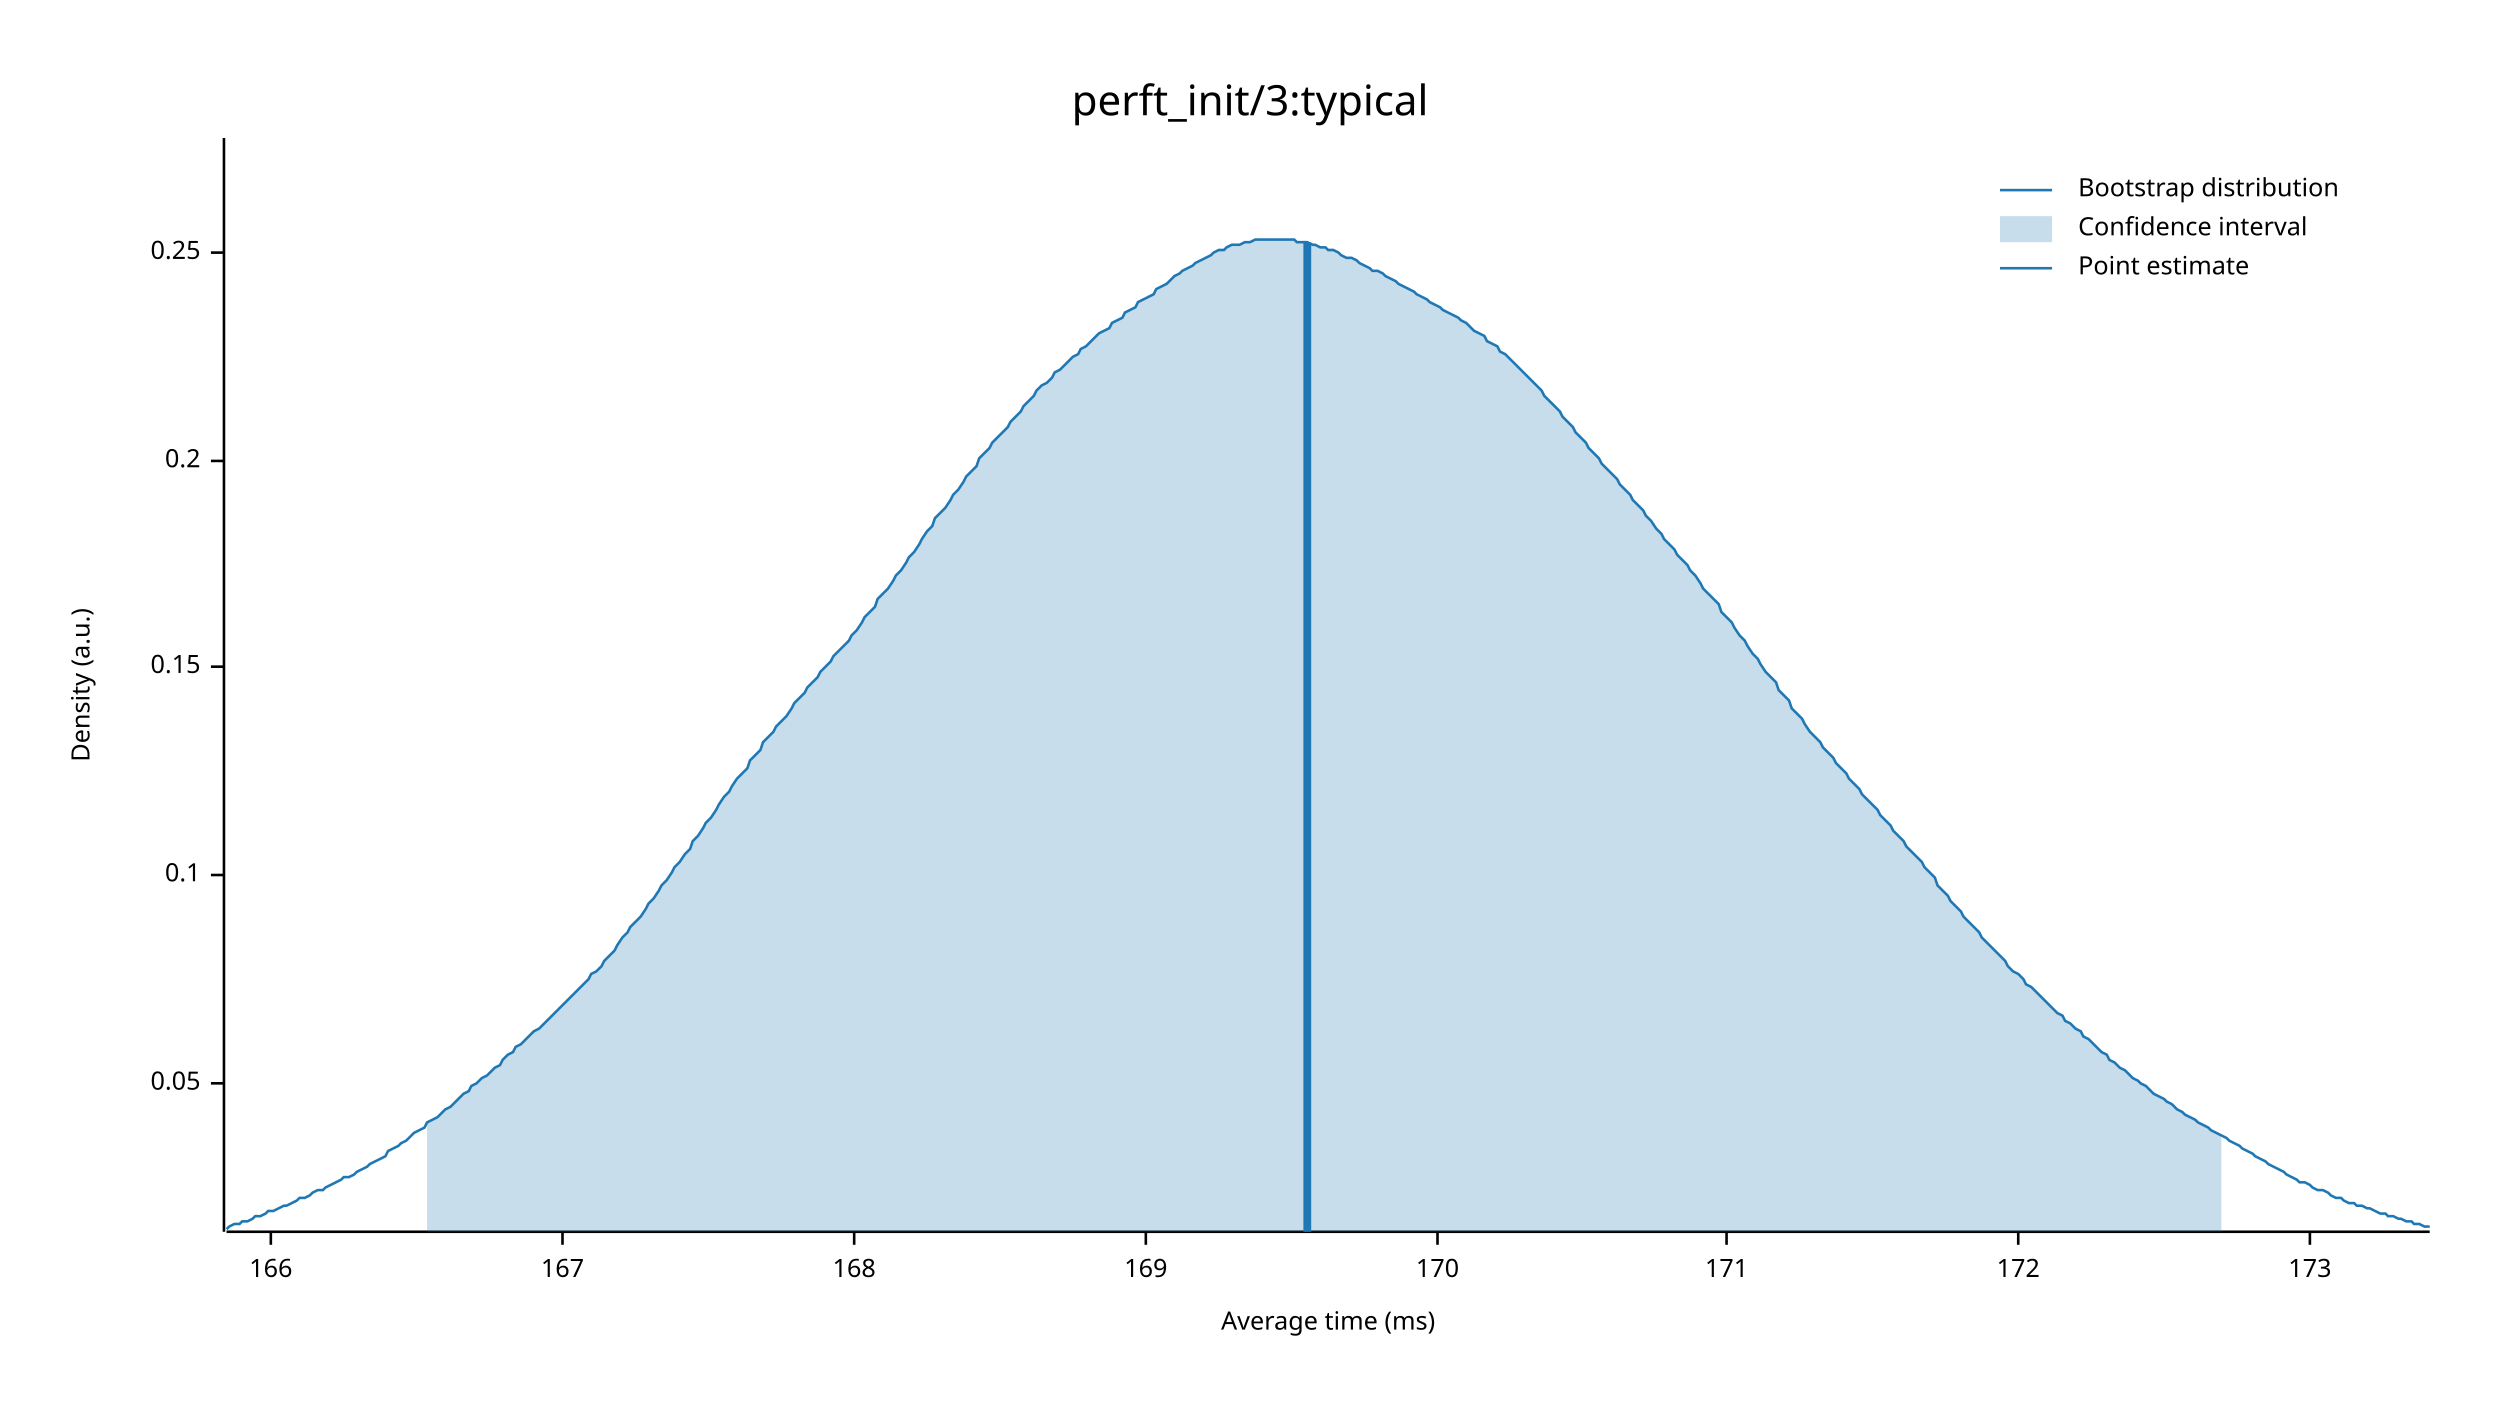
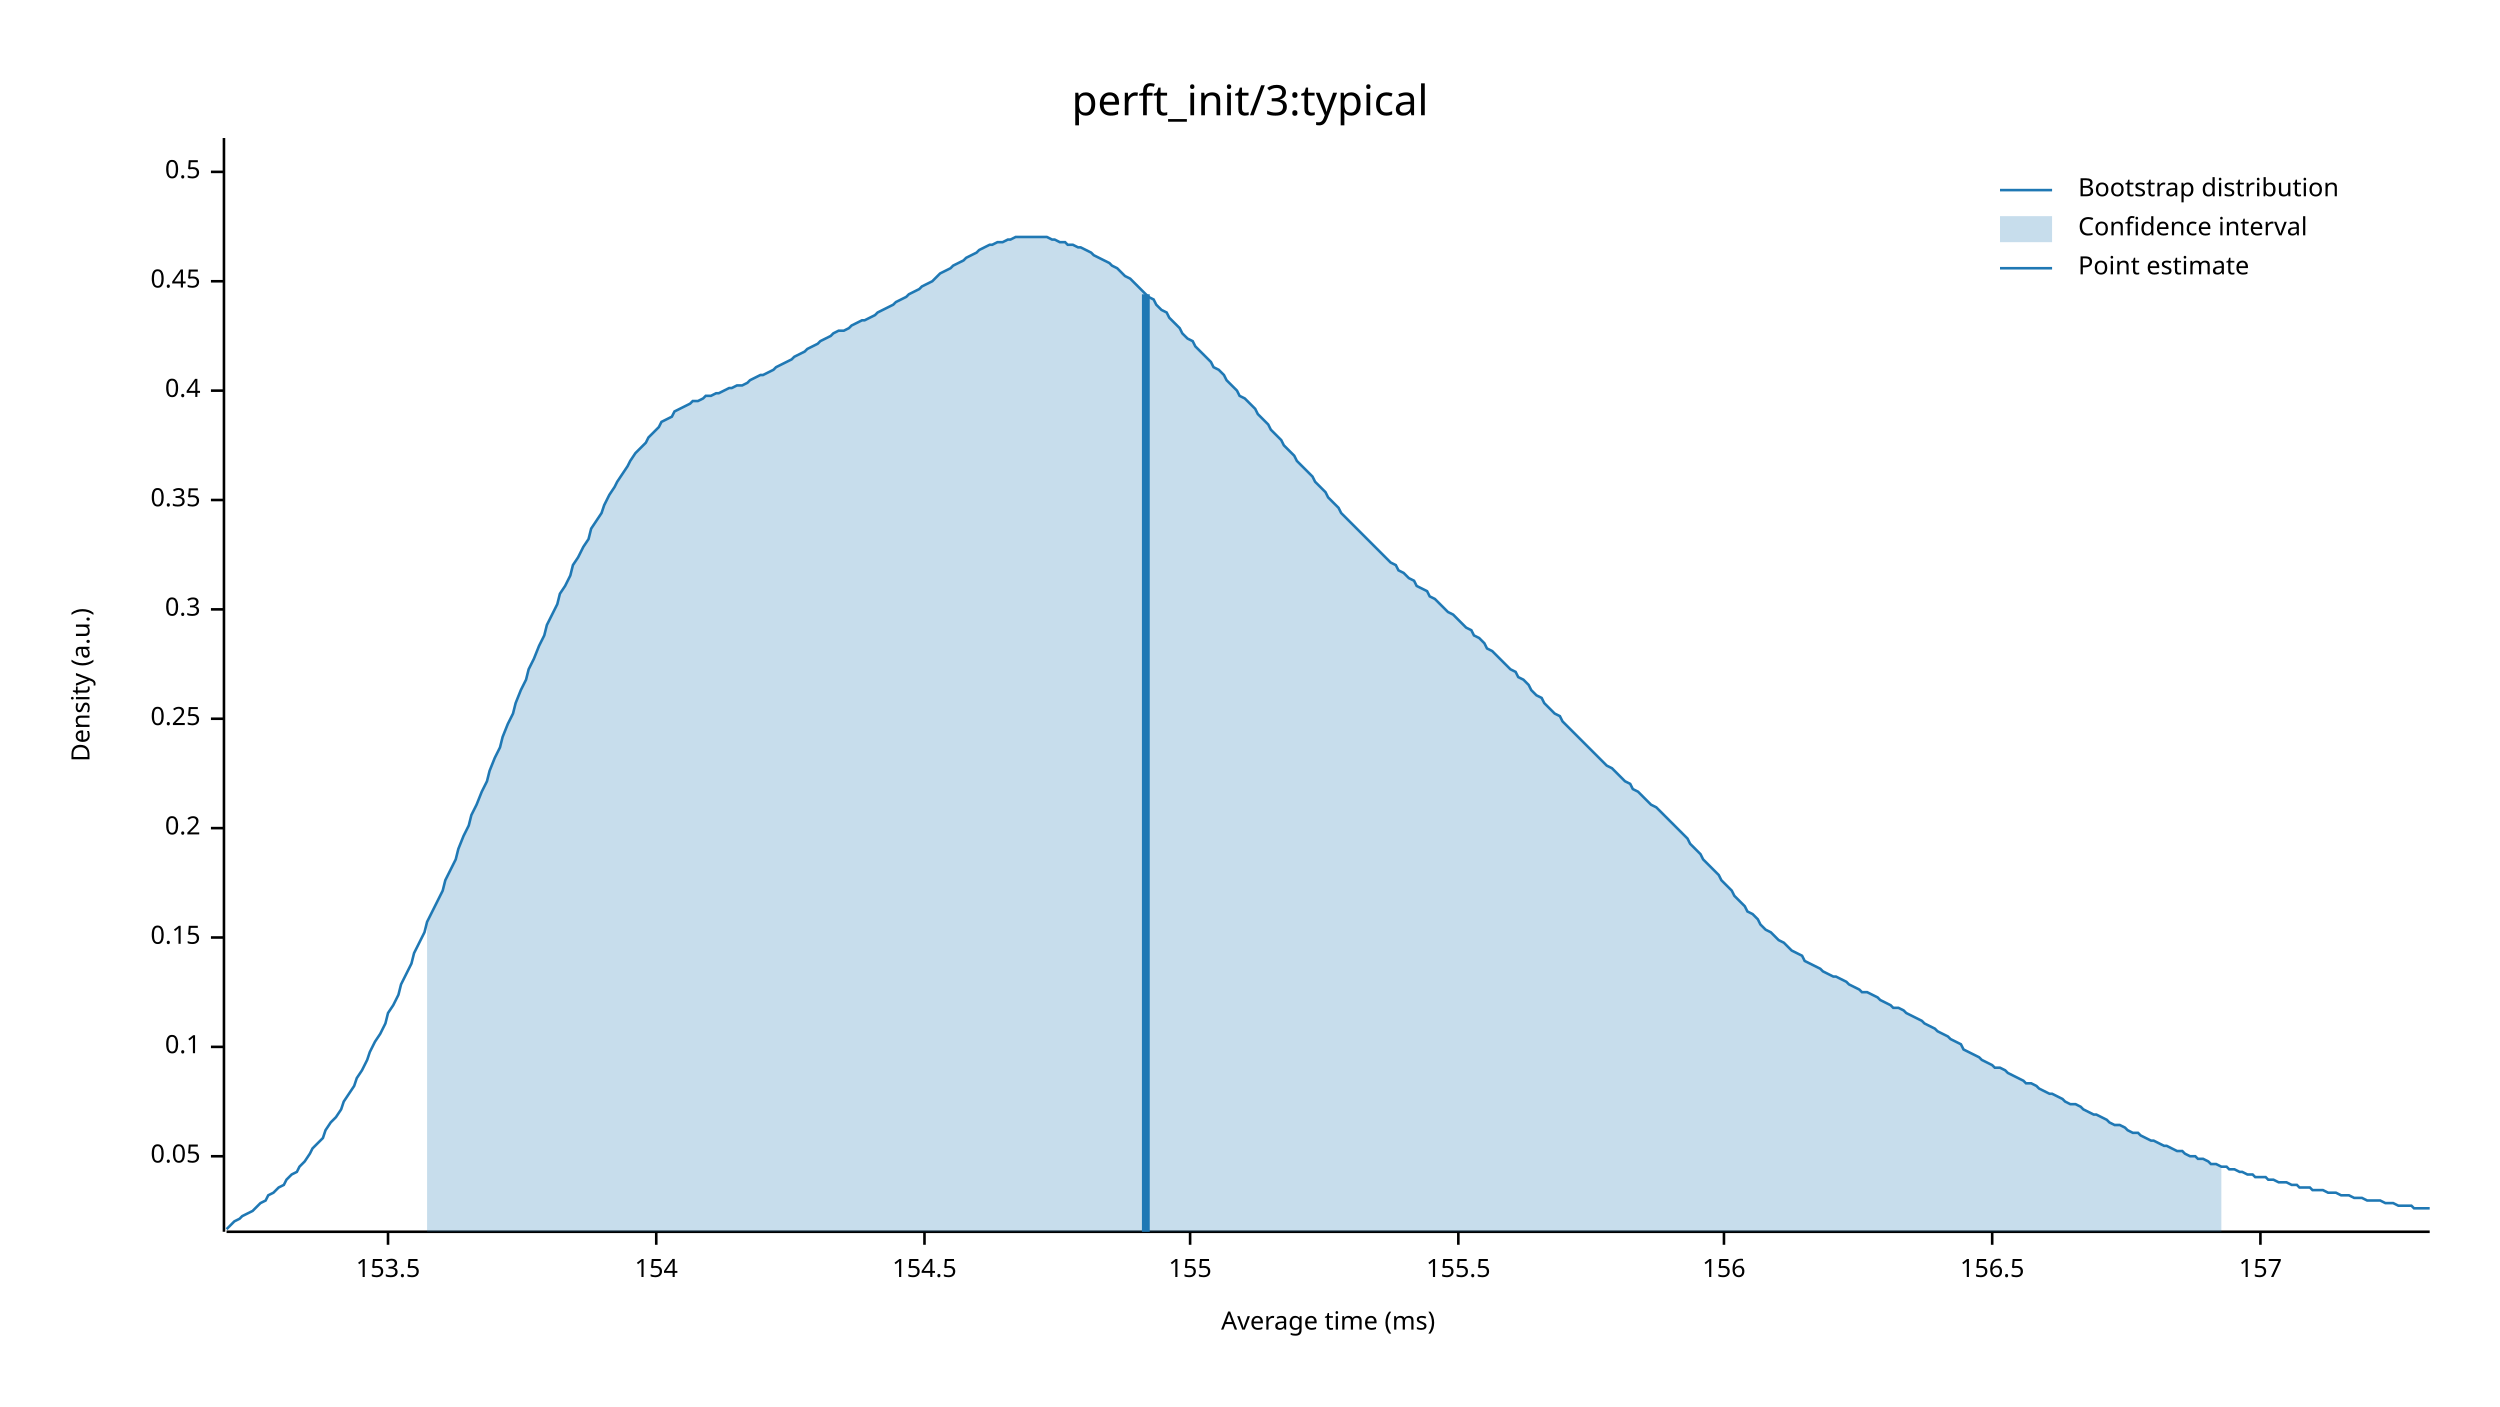
<svg xmlns="http://www.w3.org/2000/svg" width="960" height="540" viewBox="0 0 960 540">
  <text x="480" y="32" dy="0.76em" text-anchor="middle" font-family="sans-serif" font-size="16.129" opacity="1" fill="#000000">
perft_init/3:typical
</text>
  <text x="27" y="263" dy="0.76em" text-anchor="middle" font-family="sans-serif" font-size="9.677" opacity="1" fill="#000000" transform="rotate(270, 27, 263)">
Density (a.u.)
</text>
  <text x="510" y="513" dy="-0.5ex" text-anchor="middle" font-family="sans-serif" font-size="9.677" opacity="1" fill="#000000">
Average time (ms)
</text>
  <polyline fill="none" opacity="1" stroke="#000000" stroke-width="1" points="86,53 86,473 " />
-   <text x="77" y="416" dy="0.5ex" text-anchor="end" font-family="sans-serif" font-size="9.677" opacity="1" fill="#000000">
+   <text x="77" y="444" dy="0.5ex" text-anchor="end" font-family="sans-serif" font-size="9.677" opacity="1" fill="#000000">
0.05
</text>
-   <polyline fill="none" opacity="1" stroke="#000000" stroke-width="1" points="81,416 86,416 " />
-   <text x="77" y="336" dy="0.5ex" text-anchor="end" font-family="sans-serif" font-size="9.677" opacity="1" fill="#000000">
+   <polyline fill="none" opacity="1" stroke="#000000" stroke-width="1" points="81,444 86,444 " />
+   <text x="77" y="402" dy="0.5ex" text-anchor="end" font-family="sans-serif" font-size="9.677" opacity="1" fill="#000000">
0.1
</text>
-   <polyline fill="none" opacity="1" stroke="#000000" stroke-width="1" points="81,336 86,336 " />
-   <text x="77" y="256" dy="0.5ex" text-anchor="end" font-family="sans-serif" font-size="9.677" opacity="1" fill="#000000">
+   <polyline fill="none" opacity="1" stroke="#000000" stroke-width="1" points="81,402 86,402 " />
+   <text x="77" y="360" dy="0.5ex" text-anchor="end" font-family="sans-serif" font-size="9.677" opacity="1" fill="#000000">
0.15
</text>
-   <polyline fill="none" opacity="1" stroke="#000000" stroke-width="1" points="81,256 86,256 " />
-   <text x="77" y="177" dy="0.5ex" text-anchor="end" font-family="sans-serif" font-size="9.677" opacity="1" fill="#000000">
+   <polyline fill="none" opacity="1" stroke="#000000" stroke-width="1" points="81,360 86,360 " />
+   <text x="77" y="318" dy="0.5ex" text-anchor="end" font-family="sans-serif" font-size="9.677" opacity="1" fill="#000000">
0.2
</text>
-   <polyline fill="none" opacity="1" stroke="#000000" stroke-width="1" points="81,177 86,177 " />
-   <text x="77" y="97" dy="0.5ex" text-anchor="end" font-family="sans-serif" font-size="9.677" opacity="1" fill="#000000">
+   <polyline fill="none" opacity="1" stroke="#000000" stroke-width="1" points="81,318 86,318 " />
+   <text x="77" y="276" dy="0.5ex" text-anchor="end" font-family="sans-serif" font-size="9.677" opacity="1" fill="#000000">
0.25
</text>
-   <polyline fill="none" opacity="1" stroke="#000000" stroke-width="1" points="81,97 86,97 " />
+   <polyline fill="none" opacity="1" stroke="#000000" stroke-width="1" points="81,276 86,276 " />
+   <text x="77" y="234" dy="0.5ex" text-anchor="end" font-family="sans-serif" font-size="9.677" opacity="1" fill="#000000">
+ 0.3
+ </text>
+   <polyline fill="none" opacity="1" stroke="#000000" stroke-width="1" points="81,234 86,234 " />
+   <text x="77" y="192" dy="0.5ex" text-anchor="end" font-family="sans-serif" font-size="9.677" opacity="1" fill="#000000">
+ 0.35
+ </text>
+   <polyline fill="none" opacity="1" stroke="#000000" stroke-width="1" points="81,192 86,192 " />
+   <text x="77" y="150" dy="0.5ex" text-anchor="end" font-family="sans-serif" font-size="9.677" opacity="1" fill="#000000">
+ 0.4
+ </text>
+   <polyline fill="none" opacity="1" stroke="#000000" stroke-width="1" points="81,150 86,150 " />
+   <text x="77" y="108" dy="0.5ex" text-anchor="end" font-family="sans-serif" font-size="9.677" opacity="1" fill="#000000">
+ 0.45
+ </text>
+   <polyline fill="none" opacity="1" stroke="#000000" stroke-width="1" points="81,108 86,108 " />
+   <text x="77" y="66" dy="0.5ex" text-anchor="end" font-family="sans-serif" font-size="9.677" opacity="1" fill="#000000">
+ 0.5
+ </text>
+   <polyline fill="none" opacity="1" stroke="#000000" stroke-width="1" points="81,66 86,66 " />
  <polyline fill="none" opacity="1" stroke="#000000" stroke-width="1" points="87,473 933,473 " />
-   <text x="104" y="483" dy="0.76em" text-anchor="middle" font-family="sans-serif" font-size="9.677" opacity="1" fill="#000000">
- 166
+   <text x="149" y="483" dy="0.76em" text-anchor="middle" font-family="sans-serif" font-size="9.677" opacity="1" fill="#000000">
+ 153.5
</text>
-   <polyline fill="none" opacity="1" stroke="#000000" stroke-width="1" points="104,473 104,478 " />
-   <text x="216" y="483" dy="0.76em" text-anchor="middle" font-family="sans-serif" font-size="9.677" opacity="1" fill="#000000">
- 167
+   <polyline fill="none" opacity="1" stroke="#000000" stroke-width="1" points="149,473 149,478 " />
+   <text x="252" y="483" dy="0.76em" text-anchor="middle" font-family="sans-serif" font-size="9.677" opacity="1" fill="#000000">
+ 154
</text>
-   <polyline fill="none" opacity="1" stroke="#000000" stroke-width="1" points="216,473 216,478 " />
-   <text x="328" y="483" dy="0.76em" text-anchor="middle" font-family="sans-serif" font-size="9.677" opacity="1" fill="#000000">
- 168
+   <polyline fill="none" opacity="1" stroke="#000000" stroke-width="1" points="252,473 252,478 " />
+   <text x="355" y="483" dy="0.76em" text-anchor="middle" font-family="sans-serif" font-size="9.677" opacity="1" fill="#000000">
+ 154.5
</text>
-   <polyline fill="none" opacity="1" stroke="#000000" stroke-width="1" points="328,473 328,478 " />
-   <text x="440" y="483" dy="0.76em" text-anchor="middle" font-family="sans-serif" font-size="9.677" opacity="1" fill="#000000">
- 169
+   <polyline fill="none" opacity="1" stroke="#000000" stroke-width="1" points="355,473 355,478 " />
+   <text x="457" y="483" dy="0.76em" text-anchor="middle" font-family="sans-serif" font-size="9.677" opacity="1" fill="#000000">
+ 155
</text>
-   <polyline fill="none" opacity="1" stroke="#000000" stroke-width="1" points="440,473 440,478 " />
-   <text x="552" y="483" dy="0.76em" text-anchor="middle" font-family="sans-serif" font-size="9.677" opacity="1" fill="#000000">
- 170
+   <polyline fill="none" opacity="1" stroke="#000000" stroke-width="1" points="457,473 457,478 " />
+   <text x="560" y="483" dy="0.76em" text-anchor="middle" font-family="sans-serif" font-size="9.677" opacity="1" fill="#000000">
+ 155.5
</text>
-   <polyline fill="none" opacity="1" stroke="#000000" stroke-width="1" points="552,473 552,478 " />
-   <text x="663" y="483" dy="0.76em" text-anchor="middle" font-family="sans-serif" font-size="9.677" opacity="1" fill="#000000">
- 171
+   <polyline fill="none" opacity="1" stroke="#000000" stroke-width="1" points="560,473 560,478 " />
+   <text x="662" y="483" dy="0.76em" text-anchor="middle" font-family="sans-serif" font-size="9.677" opacity="1" fill="#000000">
+ 156
</text>
-   <polyline fill="none" opacity="1" stroke="#000000" stroke-width="1" points="663,473 663,478 " />
-   <text x="775" y="483" dy="0.76em" text-anchor="middle" font-family="sans-serif" font-size="9.677" opacity="1" fill="#000000">
- 172
+   <polyline fill="none" opacity="1" stroke="#000000" stroke-width="1" points="662,473 662,478 " />
+   <text x="765" y="483" dy="0.76em" text-anchor="middle" font-family="sans-serif" font-size="9.677" opacity="1" fill="#000000">
+ 156.5
</text>
-   <polyline fill="none" opacity="1" stroke="#000000" stroke-width="1" points="775,473 775,478 " />
-   <text x="887" y="483" dy="0.76em" text-anchor="middle" font-family="sans-serif" font-size="9.677" opacity="1" fill="#000000">
- 173
+   <polyline fill="none" opacity="1" stroke="#000000" stroke-width="1" points="765,473 765,478 " />
+   <text x="868" y="483" dy="0.76em" text-anchor="middle" font-family="sans-serif" font-size="9.677" opacity="1" fill="#000000">
+ 157
</text>
-   <polyline fill="none" opacity="1" stroke="#000000" stroke-width="1" points="887,473 887,478 " />
-   <polyline fill="none" opacity="1" stroke="#1F78B4" stroke-width="1" points="87,472 88,471 90,470 92,470 93,469 95,469 97,468 98,467 100,467 102,466 103,465 105,465 107,464 109,463 110,463 112,462 114,461 115,460 117,460 119,459 120,458 122,457 124,457 125,456 127,455 129,454 131,453 132,452 134,452 136,451 137,450 139,449 141,448 142,447 144,446 146,445 148,444 149,442 151,441 153,440 154,439 156,438 158,436 159,435 161,434 163,433 164,431 166,430 168,429 170,427 171,426 173,425 175,423 176,422 178,420 180,419 181,417 183,416 185,414 187,413 188,412 190,410 192,409 193,407 195,405 197,404 198,402 200,401 202,399 203,398 205,396 207,395 209,393 210,392 212,390 214,388 215,387 217,385 219,383 220,382 222,380 224,378 226,376 227,374 229,373 231,371 232,369 234,367 236,365 237,363 239,360 241,358 242,356 244,354 246,352 248,349 249,347 251,345 253,342 254,340 256,338 258,335 259,333 261,331 263,328 265,326 266,323 268,321 270,318 271,316 273,314 275,311 276,309 278,306 280,304 281,302 283,299 285,297 287,295 288,292 290,290 292,288 293,285 295,283 297,281 298,279 300,277 302,275 304,272 305,270 307,268 309,266 310,264 312,262 314,260 315,258 317,256 319,254 320,252 322,250 324,248 326,246 327,244 329,242 331,239 332,237 334,235 336,233 337,230 339,228 341,226 343,223 344,221 346,219 348,216 349,214 351,212 353,209 354,207 356,204 358,202 359,199 361,197 363,195 365,192 366,190 368,188 370,185 371,183 373,181 375,179 376,176 378,174 380,172 381,170 383,168 385,166 387,164 388,162 390,160 392,158 393,156 395,154 397,152 398,150 400,148 402,147 404,145 405,143 407,142 409,140 410,139 412,137 414,136 415,134 417,133 419,131 420,130 422,128 424,127 426,126 427,124 429,123 431,122 432,120 434,119 436,118 437,116 439,115 441,114 443,113 444,111 446,110 448,109 449,108 451,106 453,105 454,104 456,103 458,102 459,101 461,100 463,99 465,98 466,97 468,96 470,96 471,95 473,94 475,94 476,94 478,93 480,93 482,92 483,92 485,92 487,92 488,92 490,92 492,92 493,92 495,92 497,92 498,93 500,93 502,93 504,94 505,94 507,95 509,95 510,96 512,96 514,97 515,98 517,99 519,99 521,100 522,101 524,102 526,103 527,104 529,104 531,105 532,106 534,107 536,108 537,109 539,110 541,111 543,112 544,113 546,114 548,115 549,116 551,117 553,118 554,119 556,120 558,121 560,122 561,123 563,124 565,126 566,127 568,128 570,129 571,131 573,132 575,133 576,135 578,136 580,138 582,140 583,141 585,143 587,145 588,146 590,148 592,150 593,152 595,154 597,156 599,158 600,160 602,162 604,164 605,166 607,168 609,170 610,172 612,174 614,176 615,178 617,180 619,182 621,184 622,186 624,188 626,190 627,192 629,194 631,196 632,198 634,200 636,203 638,205 639,207 641,209 643,211 644,213 646,215 648,217 649,219 651,221 653,224 654,226 656,228 658,230 660,232 661,235 663,237 665,239 666,241 668,244 670,246 671,248 673,251 675,253 676,255 678,258 680,260 682,262 683,265 685,267 687,269 688,272 690,274 692,276 693,278 695,281 697,283 699,285 700,287 702,289 704,291 705,293 707,295 709,297 710,299 712,301 714,303 715,305 717,307 719,309 721,311 722,313 724,315 726,317 727,319 729,321 731,323 732,325 734,327 736,329 738,331 739,333 741,335 743,337 744,340 746,342 748,344 749,346 751,348 753,350 754,352 756,354 758,356 760,358 761,360 763,362 765,364 766,365 768,367 770,369 771,371 773,373 775,374 777,376 778,378 780,379 782,381 783,382 785,384 787,386 788,387 790,389 792,390 793,392 795,393 797,395 799,396 800,398 802,399 804,401 805,402 807,404 809,405 810,407 812,408 814,410 816,411 817,412 819,414 821,415 822,416 824,417 826,419 827,420 829,421 831,422 832,423 834,424 836,426 838,427 839,428 841,429 843,430 844,431 846,432 848,433 849,434 851,435 853,436 855,437 856,438 858,439 860,440 861,441 863,442 865,443 866,444 868,445 870,446 871,447 873,448 875,449 877,450 878,451 880,452 882,453 883,454 885,454 887,455 888,456 890,457 892,457 894,458 895,459 897,460 899,460 900,461 902,462 904,462 905,463 907,463 909,464 910,464 912,465 914,466 916,466 917,467 919,467 921,468 922,468 924,469 926,469 927,470 929,470 931,471 933,471 " />
-   <polygon opacity="0.25" fill="#1F78B4" points="164,431 166,430 168,429 170,427 171,426 173,425 175,423 176,422 178,420 180,419 181,417 183,416 185,414 187,413 188,412 190,410 192,409 193,407 195,405 197,404 198,402 200,401 202,399 203,398 205,396 207,395 209,393 210,392 212,390 214,388 215,387 217,385 219,383 220,382 222,380 224,378 226,376 227,374 229,373 231,371 232,369 234,367 236,365 237,363 239,360 241,358 242,356 244,354 246,352 248,349 249,347 251,345 253,342 254,340 256,338 258,335 259,333 261,331 263,328 265,326 266,323 268,321 270,318 271,316 273,314 275,311 276,309 278,306 280,304 281,302 283,299 285,297 287,295 288,292 290,290 292,288 293,285 295,283 297,281 298,279 300,277 302,275 304,272 305,270 307,268 309,266 310,264 312,262 314,260 315,258 317,256 319,254 320,252 322,250 324,248 326,246 327,244 329,242 331,239 332,237 334,235 336,233 337,230 339,228 341,226 343,223 344,221 346,219 348,216 349,214 351,212 353,209 354,207 356,204 358,202 359,199 361,197 363,195 365,192 366,190 368,188 370,185 371,183 373,181 375,179 376,176 378,174 380,172 381,170 383,168 385,166 387,164 388,162 390,160 392,158 393,156 395,154 397,152 398,150 400,148 402,147 404,145 405,143 407,142 409,140 410,139 412,137 414,136 415,134 417,133 419,131 420,130 422,128 424,127 426,126 427,124 429,123 431,122 432,120 434,119 436,118 437,116 439,115 441,114 443,113 444,111 446,110 448,109 449,108 451,106 453,105 454,104 456,103 458,102 459,101 461,100 463,99 465,98 466,97 468,96 470,96 471,95 473,94 475,94 476,94 478,93 480,93 482,92 483,92 485,92 487,92 488,92 490,92 492,92 493,92 495,92 497,92 498,93 500,93 502,93 504,94 505,94 507,95 509,95 510,96 512,96 514,97 515,98 517,99 519,99 521,100 522,101 524,102 526,103 527,104 529,104 531,105 532,106 534,107 536,108 537,109 539,110 541,111 543,112 544,113 546,114 548,115 549,116 551,117 553,118 554,119 556,120 558,121 560,122 561,123 563,124 565,126 566,127 568,128 570,129 571,131 573,132 575,133 576,135 578,136 580,138 582,140 583,141 585,143 587,145 588,146 590,148 592,150 593,152 595,154 597,156 599,158 600,160 602,162 604,164 605,166 607,168 609,170 610,172 612,174 614,176 615,178 617,180 619,182 621,184 622,186 624,188 626,190 627,192 629,194 631,196 632,198 634,200 636,203 638,205 639,207 641,209 643,211 644,213 646,215 648,217 649,219 651,221 653,224 654,226 656,228 658,230 660,232 661,235 663,237 665,239 666,241 668,244 670,246 671,248 673,251 675,253 676,255 678,258 680,260 682,262 683,265 685,267 687,269 688,272 690,274 692,276 693,278 695,281 697,283 699,285 700,287 702,289 704,291 705,293 707,295 709,297 710,299 712,301 714,303 715,305 717,307 719,309 721,311 722,313 724,315 726,317 727,319 729,321 731,323 732,325 734,327 736,329 738,331 739,333 741,335 743,337 744,340 746,342 748,344 749,346 751,348 753,350 754,352 756,354 758,356 760,358 761,360 763,362 765,364 766,365 768,367 770,369 771,371 773,373 775,374 777,376 778,378 780,379 782,381 783,382 785,384 787,386 788,387 790,389 792,390 793,392 795,393 797,395 799,396 800,398 802,399 804,401 805,402 807,404 809,405 810,407 812,408 814,410 816,411 817,412 819,414 821,415 822,416 824,417 826,419 827,420 829,421 831,422 832,423 834,424 836,426 838,427 839,428 841,429 843,430 844,431 846,432 848,433 849,434 851,435 853,436 853,473 164,473 " />
-   <polyline fill="none" opacity="1" stroke="#1F78B4" stroke-width="3" points="502,473 502,93 " />
+   <polyline fill="none" opacity="1" stroke="#000000" stroke-width="1" points="868,473 868,478 " />
+   <polyline fill="none" opacity="1" stroke="#1F78B4" stroke-width="1" points="87,472 88,471 90,469 92,468 93,467 95,466 97,465 98,464 100,462 102,461 103,459 105,458 107,456 109,455 110,453 112,451 114,450 115,448 117,446 119,443 120,441 122,439 124,437 125,434 127,431 129,429 131,426 132,423 134,420 136,417 137,414 139,411 141,407 142,404 144,400 146,397 148,393 149,389 151,386 153,382 154,378 156,374 158,370 159,366 161,362 163,358 164,354 166,350 168,346 170,342 171,338 173,334 175,330 176,326 178,321 180,317 181,313 183,309 185,304 187,300 188,296 190,291 192,287 193,283 195,278 197,274 198,270 200,265 202,261 203,257 205,253 207,248 209,244 210,240 212,236 214,232 215,228 217,225 219,221 220,217 222,214 224,210 226,207 227,203 229,200 231,197 232,194 234,190 236,187 237,185 239,182 241,179 242,177 244,174 246,172 248,170 249,168 251,166 253,164 254,162 256,161 258,160 259,158 261,157 263,156 265,155 266,154 268,154 270,153 271,152 273,152 275,151 276,151 278,150 280,149 281,149 283,148 285,148 287,147 288,146 290,145 292,144 293,144 295,143 297,142 298,141 300,140 302,139 304,138 305,137 307,136 309,135 310,134 312,133 314,132 315,131 317,130 319,129 320,128 322,127 324,127 326,126 327,125 329,124 331,123 332,123 334,122 336,121 337,120 339,119 341,118 343,117 344,116 346,115 348,114 349,113 351,112 353,111 354,110 356,109 358,108 359,107 361,105 363,104 365,103 366,102 368,101 370,100 371,99 373,98 375,97 376,96 378,95 380,94 381,94 383,93 385,93 387,92 388,92 390,91 392,91 393,91 395,91 397,91 398,91 400,91 402,91 404,92 405,92 407,93 409,93 410,94 412,94 414,95 415,95 417,96 419,97 420,98 422,99 424,100 426,101 427,102 429,103 431,105 432,106 434,107 436,109 437,110 439,112 441,114 443,115 444,117 446,119 448,120 449,122 451,124 453,126 454,128 456,130 458,131 459,133 461,135 463,137 465,139 466,141 468,142 470,144 471,146 473,148 475,150 476,152 478,153 480,155 482,157 483,159 485,161 487,163 488,165 490,167 492,169 493,171 495,173 497,175 498,177 500,179 502,181 504,183 505,185 507,187 509,189 510,191 512,193 514,195 515,197 517,199 519,201 521,203 522,204 524,206 526,208 527,209 529,211 531,213 532,214 534,216 536,217 537,219 539,220 541,222 543,223 544,225 546,226 548,227 549,229 551,230 553,232 554,233 556,235 558,236 560,238 561,239 563,241 565,242 566,244 568,245 570,247 571,249 573,250 575,252 576,253 578,255 580,257 582,258 583,260 585,261 587,263 588,265 590,267 592,268 593,270 595,272 597,274 599,275 600,277 602,279 604,281 605,282 607,284 609,286 610,287 612,289 614,291 615,292 617,294 619,295 621,297 622,298 624,300 626,301 627,303 629,304 631,306 632,307 634,309 636,310 638,312 639,313 641,315 643,317 644,318 646,320 648,322 649,324 651,326 653,328 654,330 656,332 658,334 660,336 661,338 663,340 665,342 666,344 668,346 670,348 671,350 673,351 675,353 676,355 678,357 680,358 682,360 683,361 685,362 687,364 688,365 690,366 692,367 693,369 695,370 697,371 699,372 700,373 702,374 704,375 705,375 707,376 709,377 710,378 712,379 714,380 715,381 717,381 719,382 721,383 722,384 724,385 726,386 727,387 729,387 731,388 732,389 734,390 736,391 738,392 739,393 741,394 743,395 744,396 746,397 748,398 749,399 751,400 753,401 754,403 756,404 758,405 760,406 761,407 763,408 765,409 766,410 768,410 770,411 771,412 773,413 775,414 777,415 778,416 780,416 782,417 783,418 785,419 787,420 788,420 790,421 792,422 793,423 795,424 797,424 799,425 800,426 802,427 804,428 805,428 807,429 809,430 810,431 812,432 814,432 816,433 817,434 819,435 821,435 822,436 824,437 826,438 827,438 829,439 831,440 832,440 834,441 836,442 838,442 839,443 841,444 843,444 844,445 846,445 848,446 849,447 851,447 853,448 855,448 856,449 858,449 860,450 861,450 863,451 865,451 866,452 868,452 870,452 871,453 873,453 875,454 877,454 878,454 880,455 882,455 883,456 885,456 887,456 888,457 890,457 892,457 894,458 895,458 897,458 899,459 900,459 902,459 904,460 905,460 907,460 909,461 910,461 912,461 914,461 916,462 917,462 919,462 921,463 922,463 924,463 926,463 927,464 929,464 931,464 933,464 " />
+   <polygon opacity="0.25" fill="#1F78B4" points="164,354 166,350 168,346 170,342 171,338 173,334 175,330 176,326 178,321 180,317 181,313 183,309 185,304 187,300 188,296 190,291 192,287 193,283 195,278 197,274 198,270 200,265 202,261 203,257 205,253 207,248 209,244 210,240 212,236 214,232 215,228 217,225 219,221 220,217 222,214 224,210 226,207 227,203 229,200 231,197 232,194 234,190 236,187 237,185 239,182 241,179 242,177 244,174 246,172 248,170 249,168 251,166 253,164 254,162 256,161 258,160 259,158 261,157 263,156 265,155 266,154 268,154 270,153 271,152 273,152 275,151 276,151 278,150 280,149 281,149 283,148 285,148 287,147 288,146 290,145 292,144 293,144 295,143 297,142 298,141 300,140 302,139 304,138 305,137 307,136 309,135 310,134 312,133 314,132 315,131 317,130 319,129 320,128 322,127 324,127 326,126 327,125 329,124 331,123 332,123 334,122 336,121 337,120 339,119 341,118 343,117 344,116 346,115 348,114 349,113 351,112 353,111 354,110 356,109 358,108 359,107 361,105 363,104 365,103 366,102 368,101 370,100 371,99 373,98 375,97 376,96 378,95 380,94 381,94 383,93 385,93 387,92 388,92 390,91 392,91 393,91 395,91 397,91 398,91 400,91 402,91 404,92 405,92 407,93 409,93 410,94 412,94 414,95 415,95 417,96 419,97 420,98 422,99 424,100 426,101 427,102 429,103 431,105 432,106 434,107 436,109 437,110 439,112 441,114 443,115 444,117 446,119 448,120 449,122 451,124 453,126 454,128 456,130 458,131 459,133 461,135 463,137 465,139 466,141 468,142 470,144 471,146 473,148 475,150 476,152 478,153 480,155 482,157 483,159 485,161 487,163 488,165 490,167 492,169 493,171 495,173 497,175 498,177 500,179 502,181 504,183 505,185 507,187 509,189 510,191 512,193 514,195 515,197 517,199 519,201 521,203 522,204 524,206 526,208 527,209 529,211 531,213 532,214 534,216 536,217 537,219 539,220 541,222 543,223 544,225 546,226 548,227 549,229 551,230 553,232 554,233 556,235 558,236 560,238 561,239 563,241 565,242 566,244 568,245 570,247 571,249 573,250 575,252 576,253 578,255 580,257 582,258 583,260 585,261 587,263 588,265 590,267 592,268 593,270 595,272 597,274 599,275 600,277 602,279 604,281 605,282 607,284 609,286 610,287 612,289 614,291 615,292 617,294 619,295 621,297 622,298 624,300 626,301 627,303 629,304 631,306 632,307 634,309 636,310 638,312 639,313 641,315 643,317 644,318 646,320 648,322 649,324 651,326 653,328 654,330 656,332 658,334 660,336 661,338 663,340 665,342 666,344 668,346 670,348 671,350 673,351 675,353 676,355 678,357 680,358 682,360 683,361 685,362 687,364 688,365 690,366 692,367 693,369 695,370 697,371 699,372 700,373 702,374 704,375 705,375 707,376 709,377 710,378 712,379 714,380 715,381 717,381 719,382 721,383 722,384 724,385 726,386 727,387 729,387 731,388 732,389 734,390 736,391 738,392 739,393 741,394 743,395 744,396 746,397 748,398 749,399 751,400 753,401 754,403 756,404 758,405 760,406 761,407 763,408 765,409 766,410 768,410 770,411 771,412 773,413 775,414 777,415 778,416 780,416 782,417 783,418 785,419 787,420 788,420 790,421 792,422 793,423 795,424 797,424 799,425 800,426 802,427 804,428 805,428 807,429 809,430 810,431 812,432 814,432 816,433 817,434 819,435 821,435 822,436 824,437 826,438 827,438 829,439 831,440 832,440 834,441 836,442 838,442 839,443 841,444 843,444 844,445 846,445 848,446 849,447 851,447 853,448 853,473 164,473 " />
+   <polyline fill="none" opacity="1" stroke="#1F78B4" stroke-width="3" points="440,473 440,113 " />
  <text x="798" y="68" dy="0.76em" text-anchor="start" font-family="sans-serif" font-size="9.677" opacity="1" fill="#000000">
Bootstrap distribution
</text>
  <text x="798" y="83" dy="0.76em" text-anchor="start" font-family="sans-serif" font-size="9.677" opacity="1" fill="#000000">
Confidence interval
</text>
  <text x="798" y="98" dy="0.76em" text-anchor="start" font-family="sans-serif" font-size="9.677" opacity="1" fill="#000000">
Point estimate
</text>
  <polyline fill="none" opacity="1" stroke="#1F78B4" stroke-width="1" points="768,73 788,73 " />
  <rect x="768" y="83" width="20" height="10" opacity="0.25" fill="#1F78B4" stroke="none" />
  <polyline fill="none" opacity="1" stroke="#1F78B4" stroke-width="1" points="768,103 788,103 " />
</svg>
